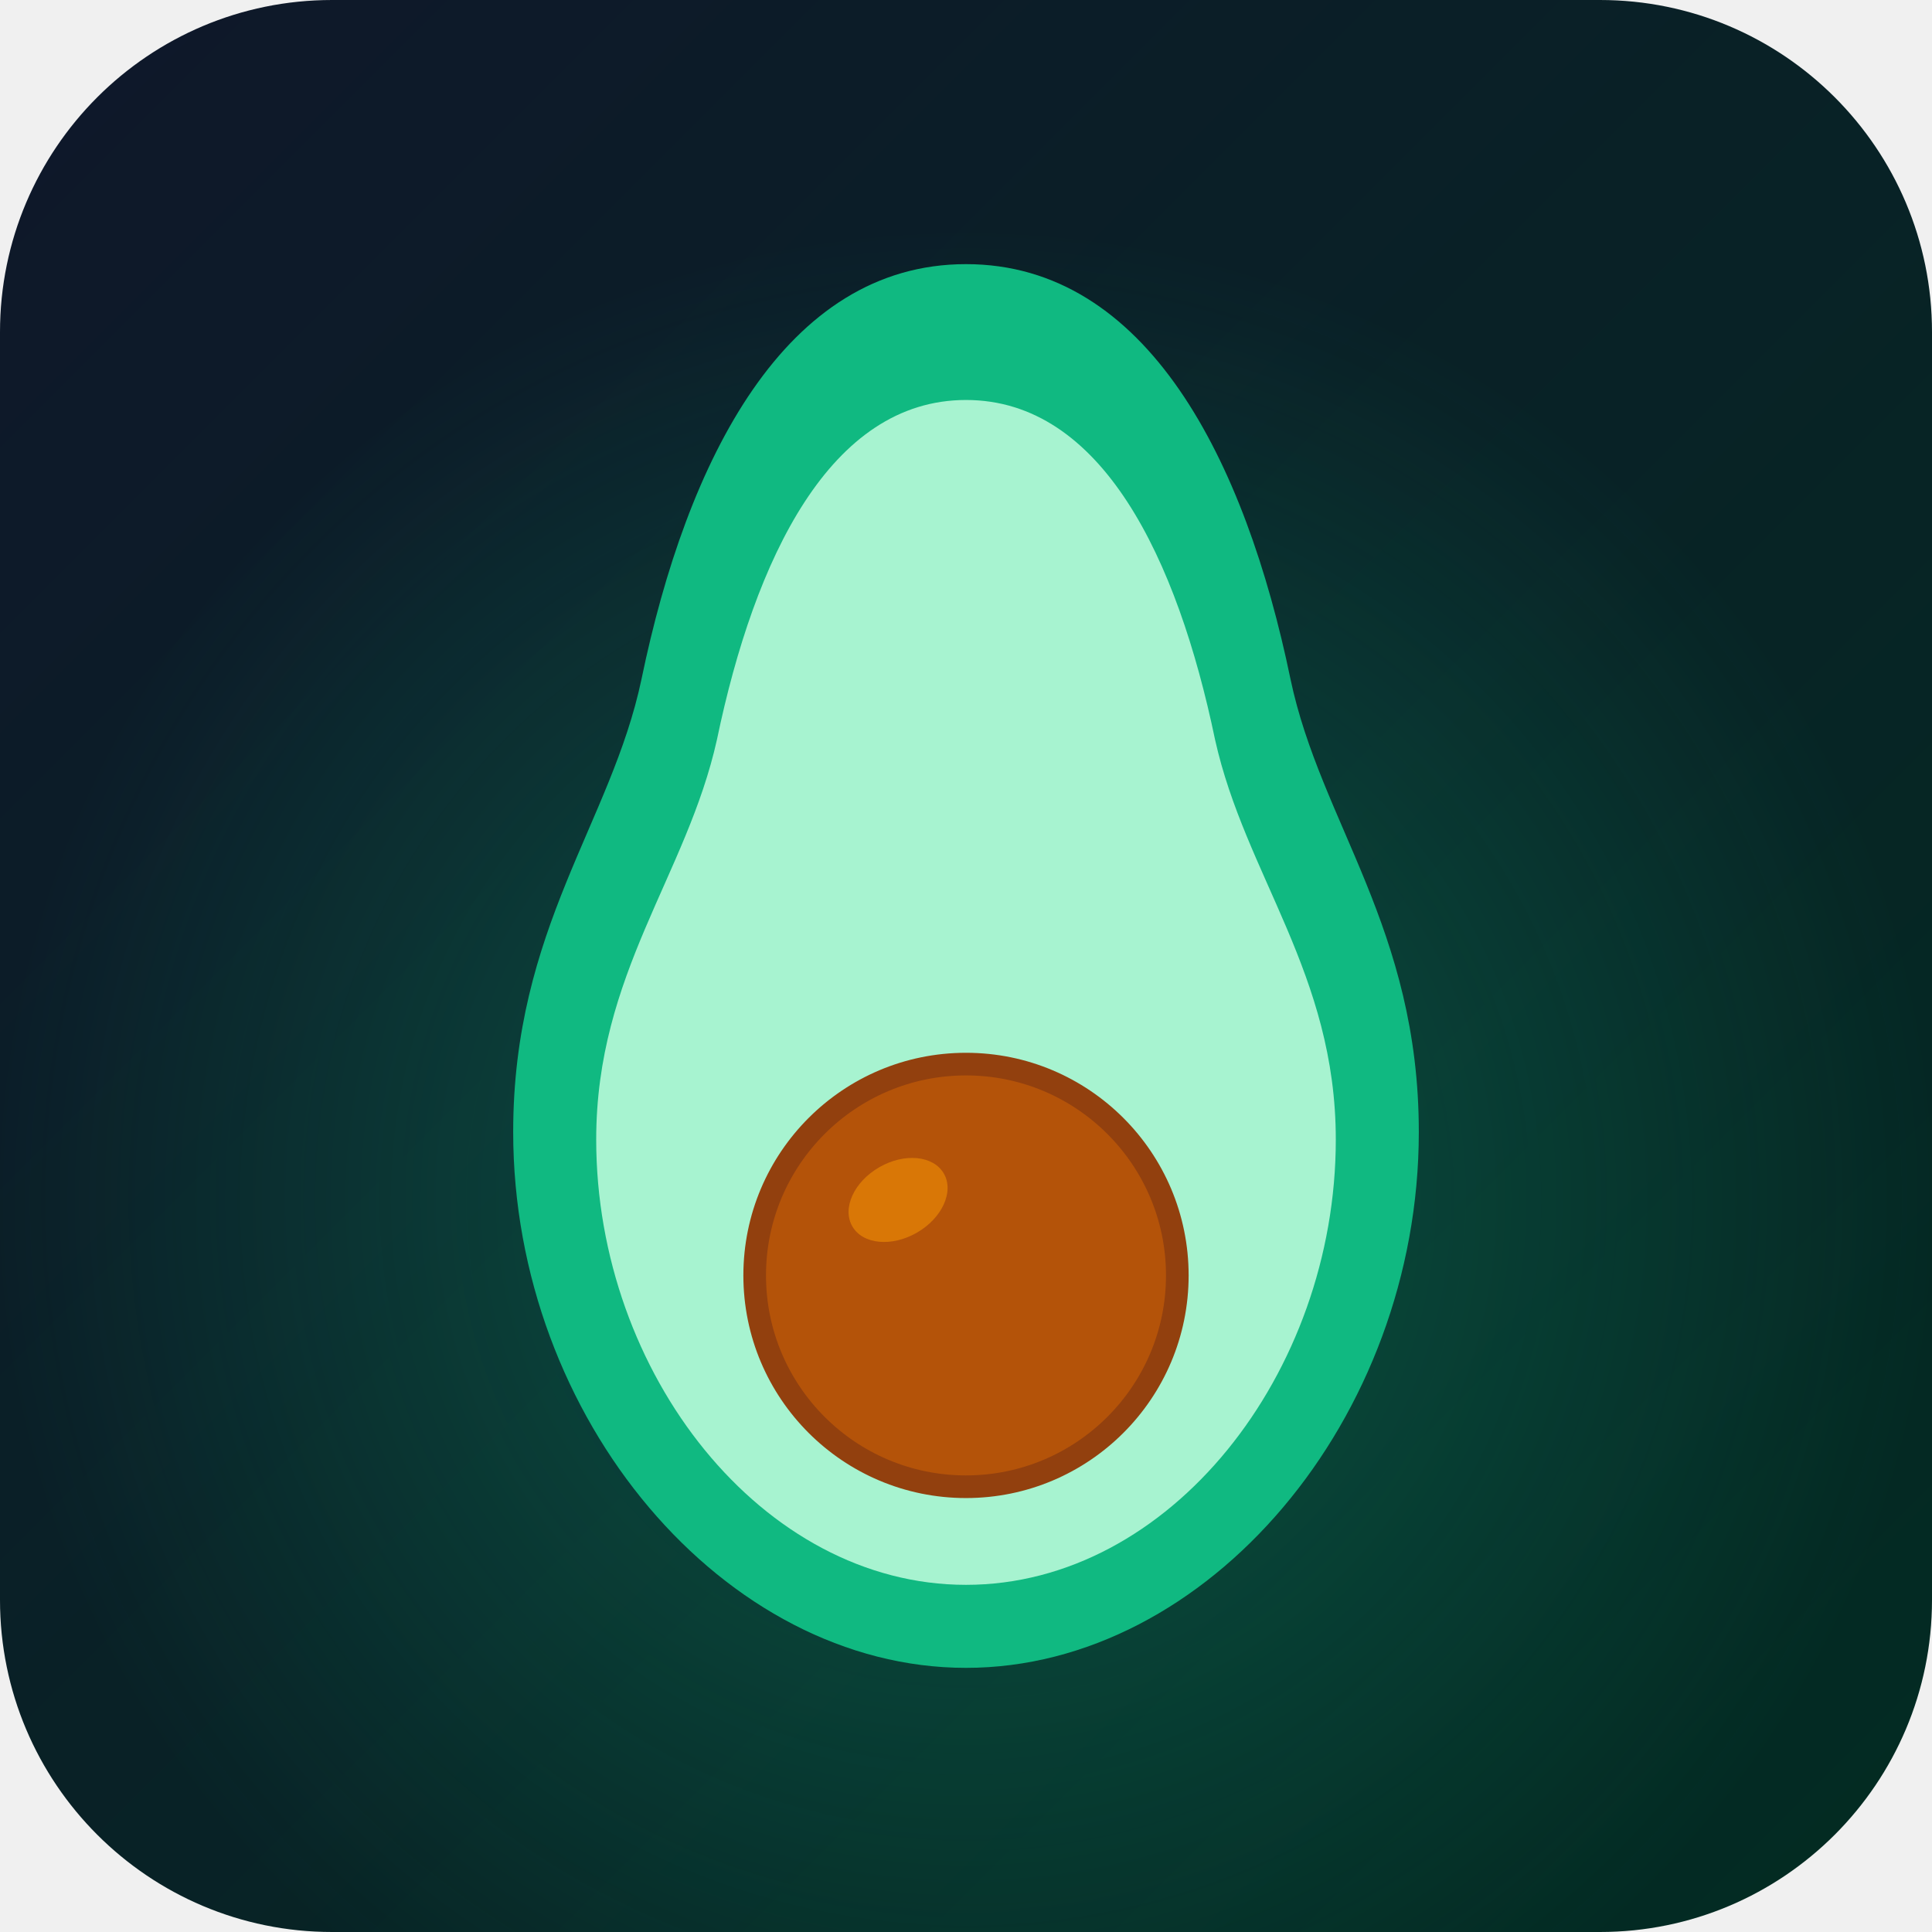
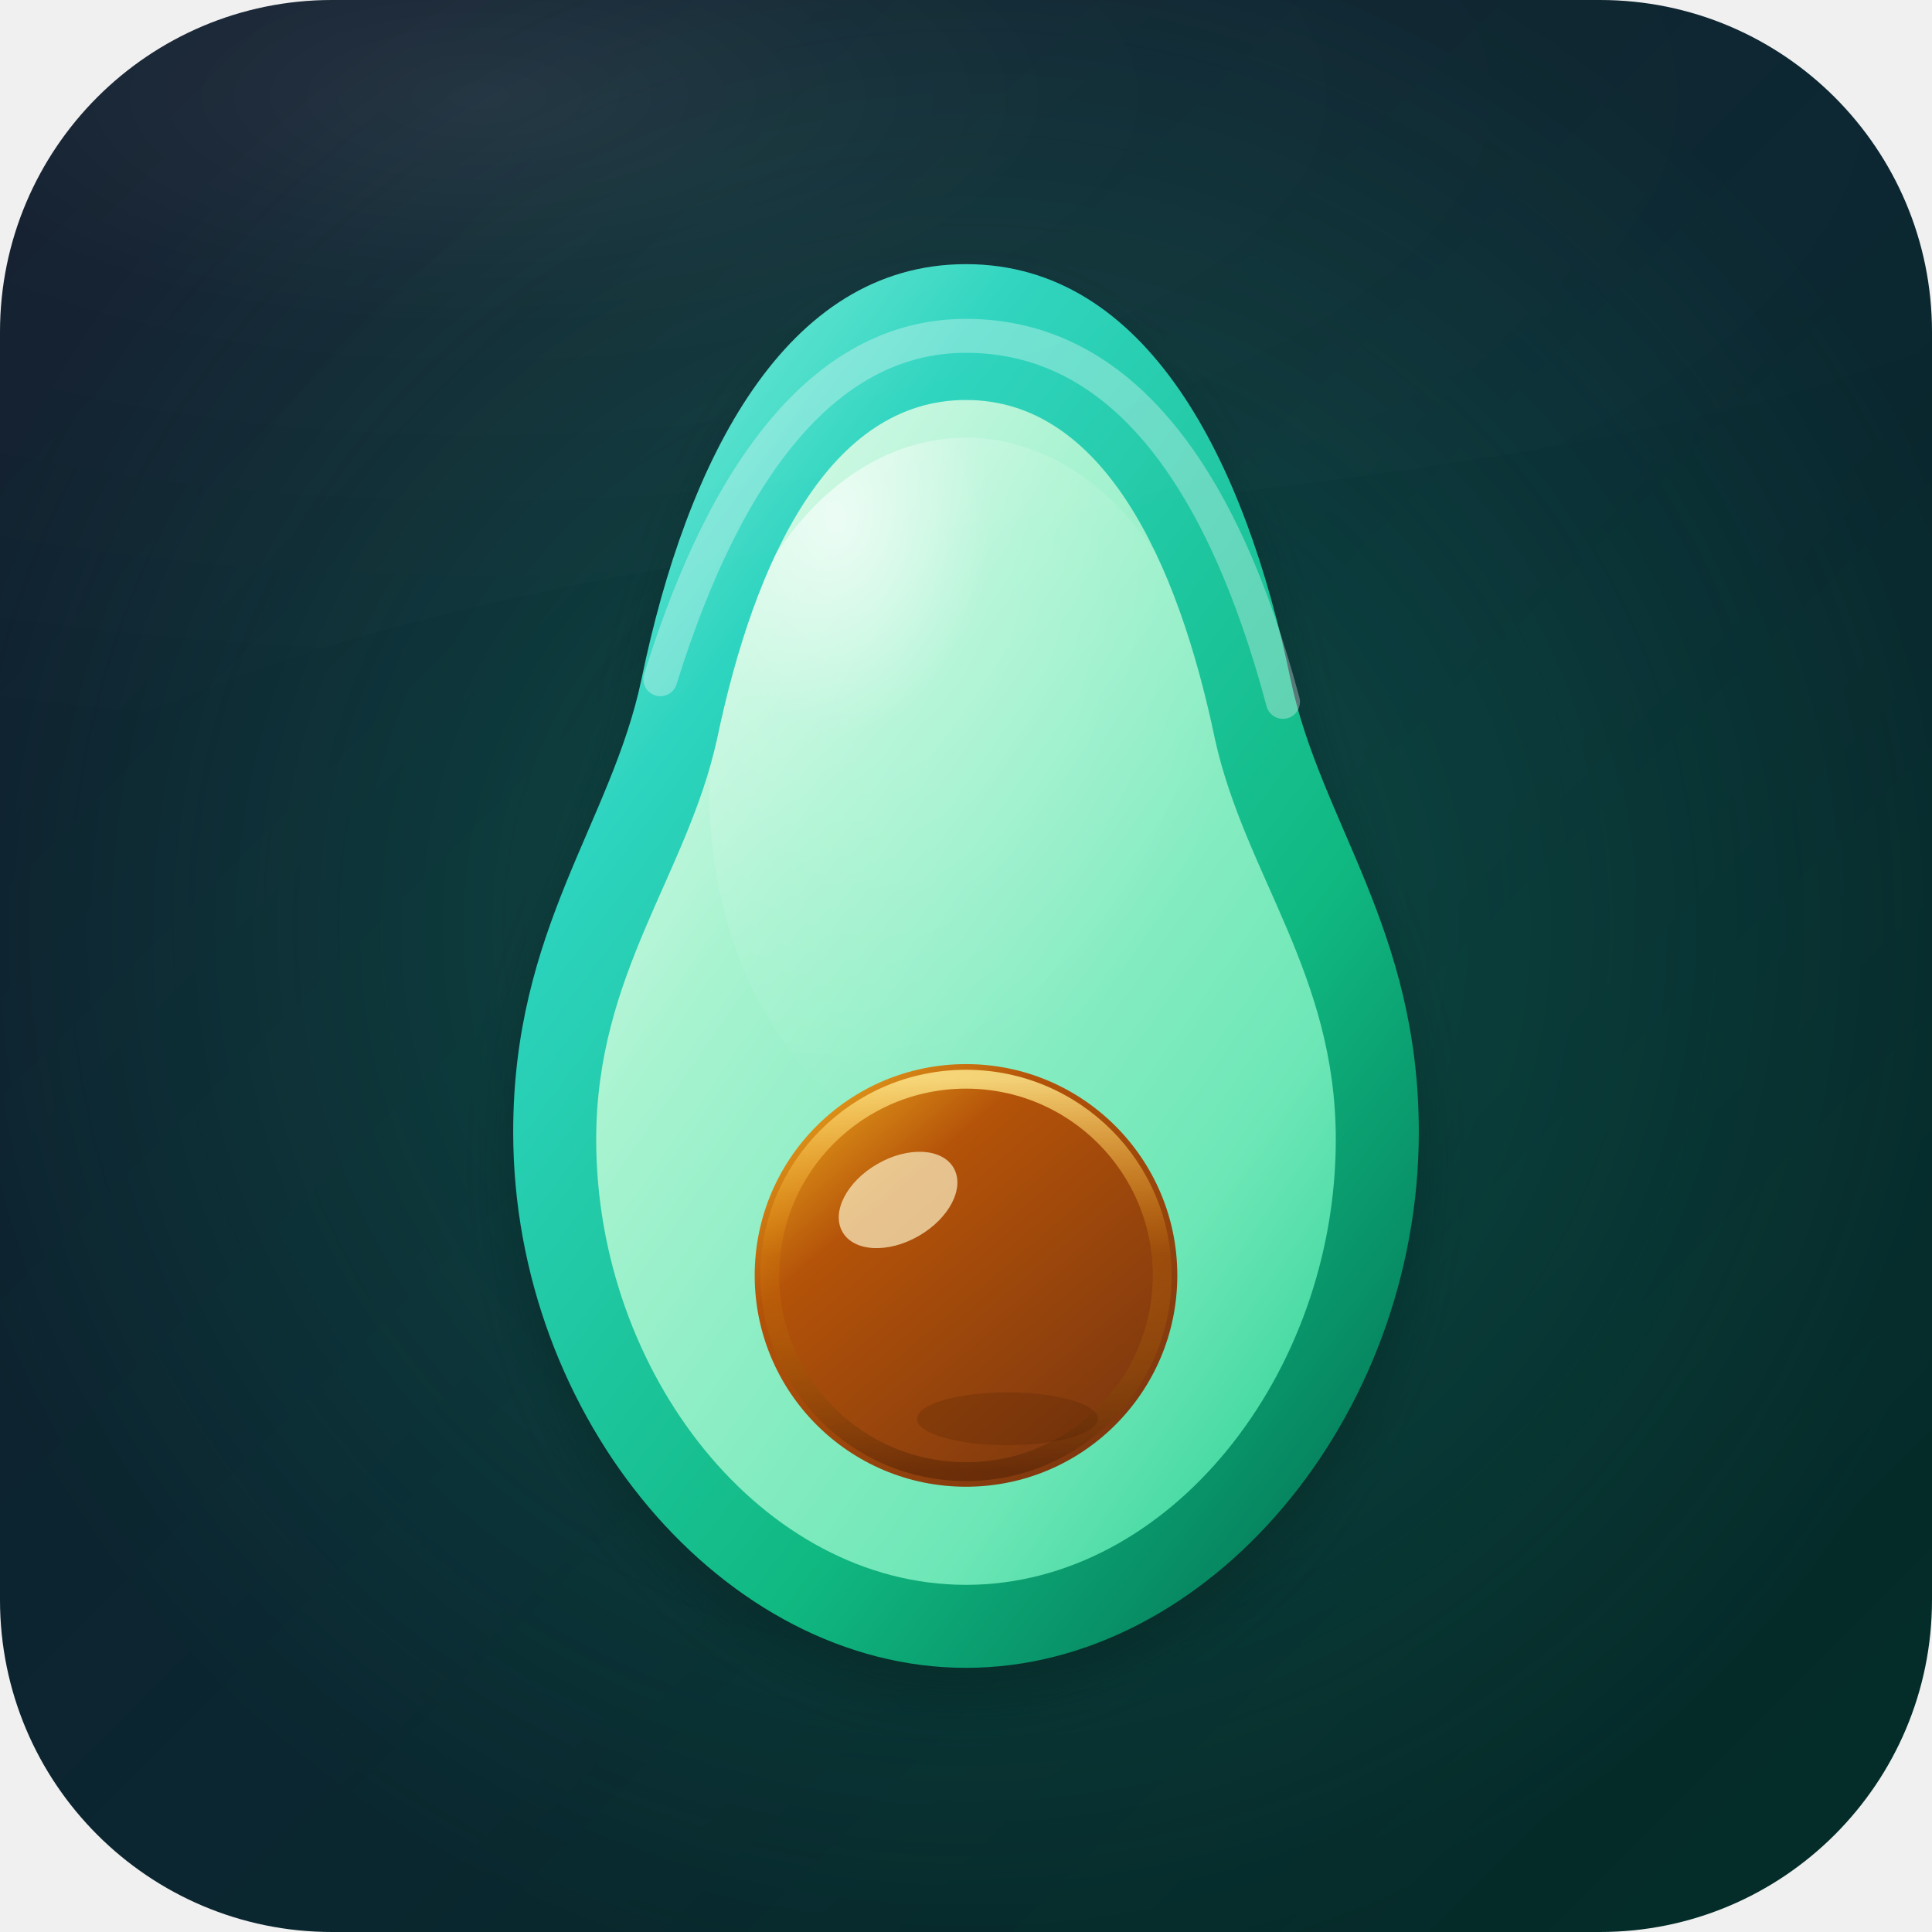
- <svg xmlns="http://www.w3.org/2000/svg" viewBox="0 0 512 512">
+ <svg xmlns="http://www.w3.org/2000/svg" viewBox="0 0 512 512" role="img" aria-labelledby="title">
  <defs>
    <clipPath id="rounded-corners">
      <rect width="512" height="512" rx="88" />
    </clipPath>
    <linearGradient id="bg" x1="0" y1="0" x2="1" y2="1">
-       <stop offset="0" stop-color="#0f172a" />
-       <stop offset="1" stop-color="#022c22" />
+       <stop offset="0" stop-color="#111c2d" />
+       <stop offset="0.52" stop-color="#0b2630" />
+       <stop offset="1" stop-color="#032d27" />
    </linearGradient>
-     <linearGradient id="flame" x1="0" y1="0" x2="0" y2="1">
-       <stop offset="0" stop-color="#5eead4" />
-       <stop offset="1" stop-color="#10b981" />
-     </linearGradient>
-     <radialGradient id="glow" cx="0.5" cy="0.62" r="0.5">
-       <stop offset="0" stop-color="#10b981" stop-opacity="0.35" />
+     <radialGradient id="ambient" cx="0.5" cy="0.48" r="0.55">
+       <stop offset="0" stop-color="#10b981" stop-opacity=".28" />
      <stop offset="1" stop-color="#10b981" stop-opacity="0" />
    </radialGradient>
+     <linearGradient id="outer" x1="0" y1="0" x2="0.85" y2="1">
+       <stop offset="0" stop-color="#99f6e4" />
+       <stop offset=".28" stop-color="#2dd4bf" />
+       <stop offset=".7" stop-color="#10b981" />
+       <stop offset="1" stop-color="#047857" />
+     </linearGradient>
+     <linearGradient id="flesh" x1="0" y1="0" x2=".9" y2="1">
+       <stop offset="0" stop-color="#f0fdf4" />
+       <stop offset=".35" stop-color="#a7f3d0" />
+       <stop offset=".78" stop-color="#6ee7b7" />
+       <stop offset="1" stop-color="#34d399" />
+     </linearGradient>
+     <linearGradient id="seed" x1="0" y1="0" x2=".85" y2="1">
+       <stop offset="0" stop-color="#fbbf24" />
+       <stop offset=".34" stop-color="#b45309" />
+       <stop offset="1" stop-color="#78350f" />
+     </linearGradient>
+     <linearGradient id="seedBevel" x1="0" y1="0" x2="0" y2="1">
+       <stop offset="0" stop-color="#fde68a" stop-opacity=".85" />
+       <stop offset=".45" stop-color="#f59e0b" stop-opacity=".12" />
+       <stop offset="1" stop-color="#451a03" stop-opacity=".45" />
+     </linearGradient>
+     <radialGradient id="shine" cx=".25" cy=".12" r=".85">
+       <stop offset="0" stop-color="#fff" stop-opacity=".68" />
+       <stop offset=".35" stop-color="#fff" stop-opacity=".18" />
+       <stop offset="1" stop-color="#fff" stop-opacity="0" />
+     </radialGradient>
+     <filter id="depth" x="-20%" y="-15%" width="140%" height="145%" color-interpolation-filters="sRGB">
+       <feGaussianBlur in="SourceAlpha" stdDeviation="7" result="blur" />
+       <feOffset dy="8" result="offset" />
+       <feColorMatrix in="offset" type="matrix" values="0 0 0 0 .01 0 0 0 0 .12 0 0 0 0 .1 0 0 0 .34 0" result="shadow" />
+       <feMerge>
+         <feMergeNode in="shadow" />
+         <feMergeNode in="SourceGraphic" />
+       </feMerge>
+     </filter>
+     <clipPath id="outerClip">
+       <path d="M256 70c-48 0-74 52-86 110-8 38-34 66-34 120 0 76 56 142 120 142s120-66 120-142c0-54-26-82-34-120-12-58-38-110-86-110z" />
+     </clipPath>
+     <clipPath id="innerClip">
+       <path d="M256 106c-36 0-56 42-66 90-8 36-32 62-32 106 0 62 44 118 98 118s98-56 98-118c0-44-24-70-32-106-10-48-30-90-66-90z" />
+     </clipPath>
  </defs>
  <g clip-path="url(#rounded-corners)">
    <rect width="512" height="512" fill="url(#bg)" />
-     <rect width="512" height="512" fill="url(#glow)" />
-     <path fill="#10b981" d="M256 70c-48 0-74 52-86 110-8 38-34 66-34 120 0 76 56 142 120 142s120-66 120-142c0-54-26-82-34-120-12-58-38-110-86-110z" />
-     <path fill="#a7f3d0" d="M256 106c-36 0-56 42-66 90-8 36-32 62-32 106 0 62 44 118 98 118s98-56 98-118c0-44-24-70-32-106-10-48-30-90-66-90z" />
-     <circle cx="256" cy="338" r="56" fill="#b45309" />
-     <circle cx="256" cy="338" r="56" fill="none" stroke="#92400e" stroke-width="6" />
-     <ellipse cx="238" cy="318" rx="14" ry="10" fill="#d97706" transform="rotate(-30 238 318)" />
+     <rect width="512" height="512" fill="url(#ambient)" />
+     <g filter="url(#depth)">
+       <path fill="url(#outer)" d="M256 70c-48 0-74 52-86 110-8 38-34 66-34 120 0 76 56 142 120 142s120-66 120-142c0-54-26-82-34-120-12-58-38-110-86-110z" />
+       <path fill="url(#flesh)" d="M256 106c-36 0-56 42-66 90-8 36-32 62-32 106 0 62 44 118 98 118s98-56 98-118c0-44-24-70-32-106-10-48-30-90-66-90z" />
+       <ellipse cx="256" cy="210" rx="68" ry="94" fill="url(#shine)" clip-path="url(#innerClip)" />
+       <path d="M175 180c18-58 45-91 81-91 41 0 68 37 84 97" fill="none" stroke="#fff" stroke-opacity=".32" stroke-width="9" stroke-linecap="round" />
+       <circle cx="256" cy="338" r="56" fill="url(#seed)" />
+       <circle cx="256" cy="338" r="52" fill="none" stroke="url(#seedBevel)" stroke-width="5" />
+       <ellipse cx="238" cy="318" rx="17" ry="11" fill="#fff7cc" fill-opacity=".68" transform="rotate(-30 238 318)" />
+       <ellipse cx="267" cy="376" rx="24" ry="7" fill="#451a03" fill-opacity=".2" />
+     </g>
+     <path d="M56 0h400a56 56 0 0 1 56 56v36C366 148 151 122 0 208V56A56 56 0 0 1 56 0z" fill="url(#shine)" opacity=".13" />
  </g>
</svg>
